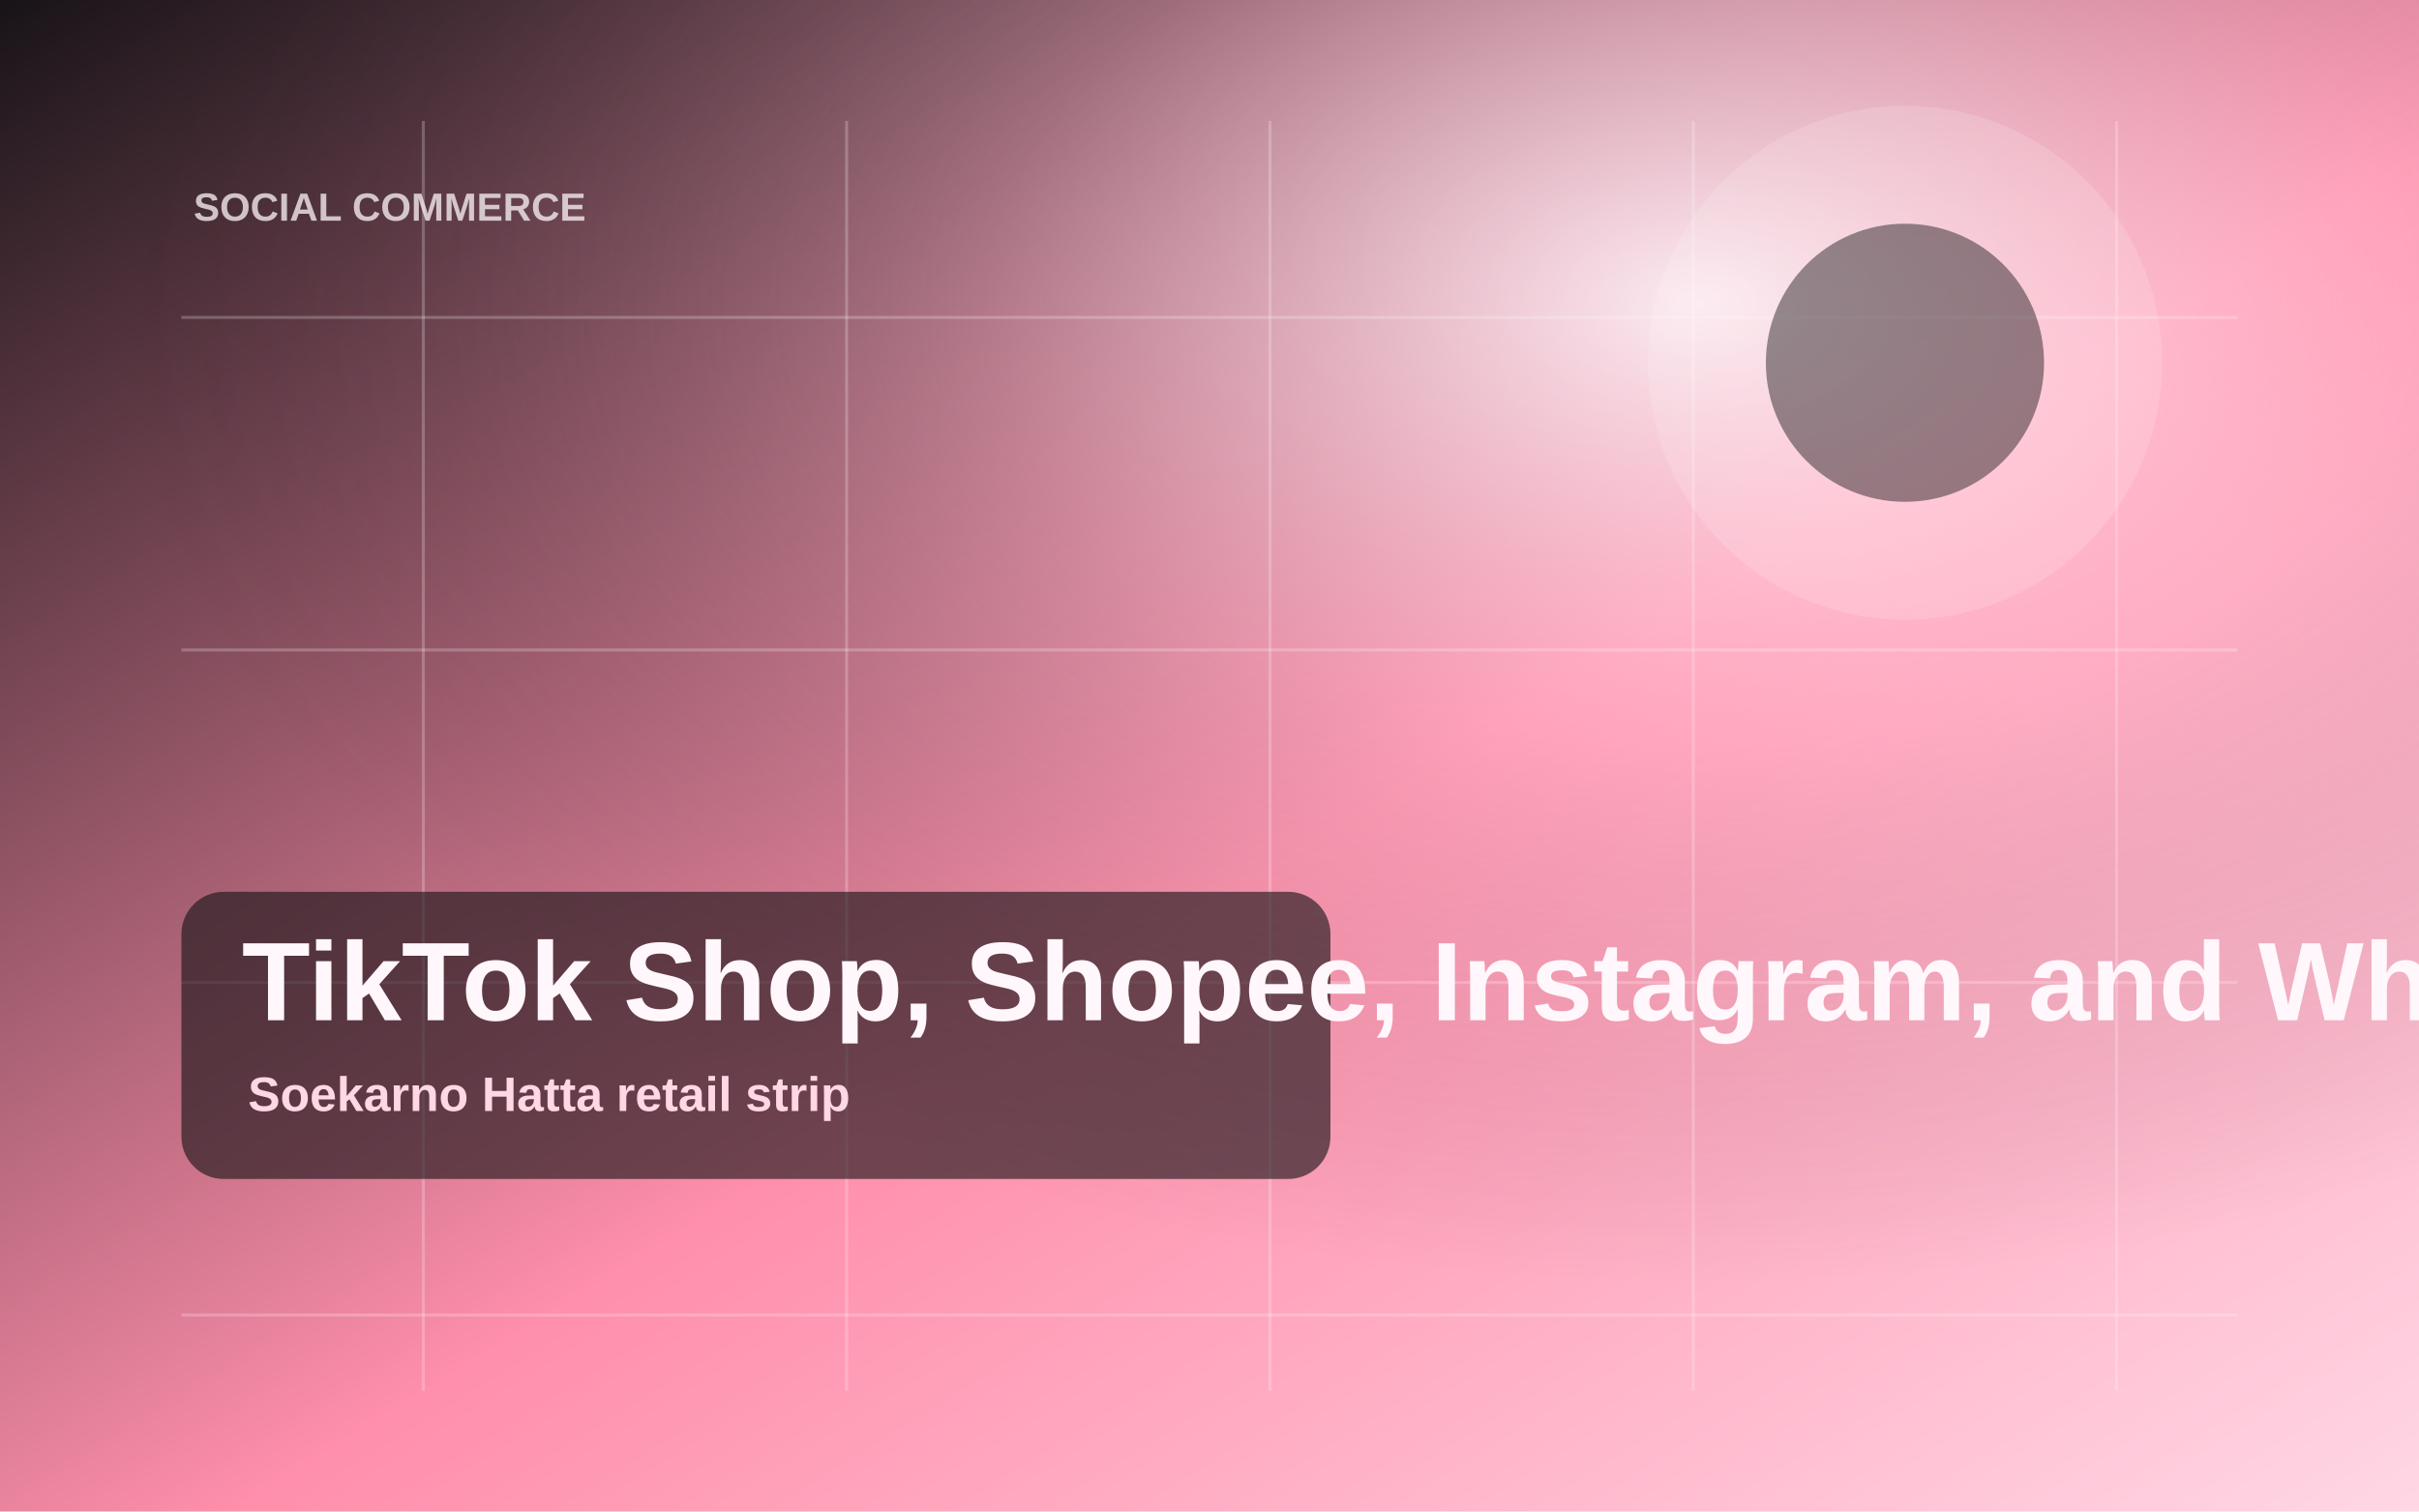
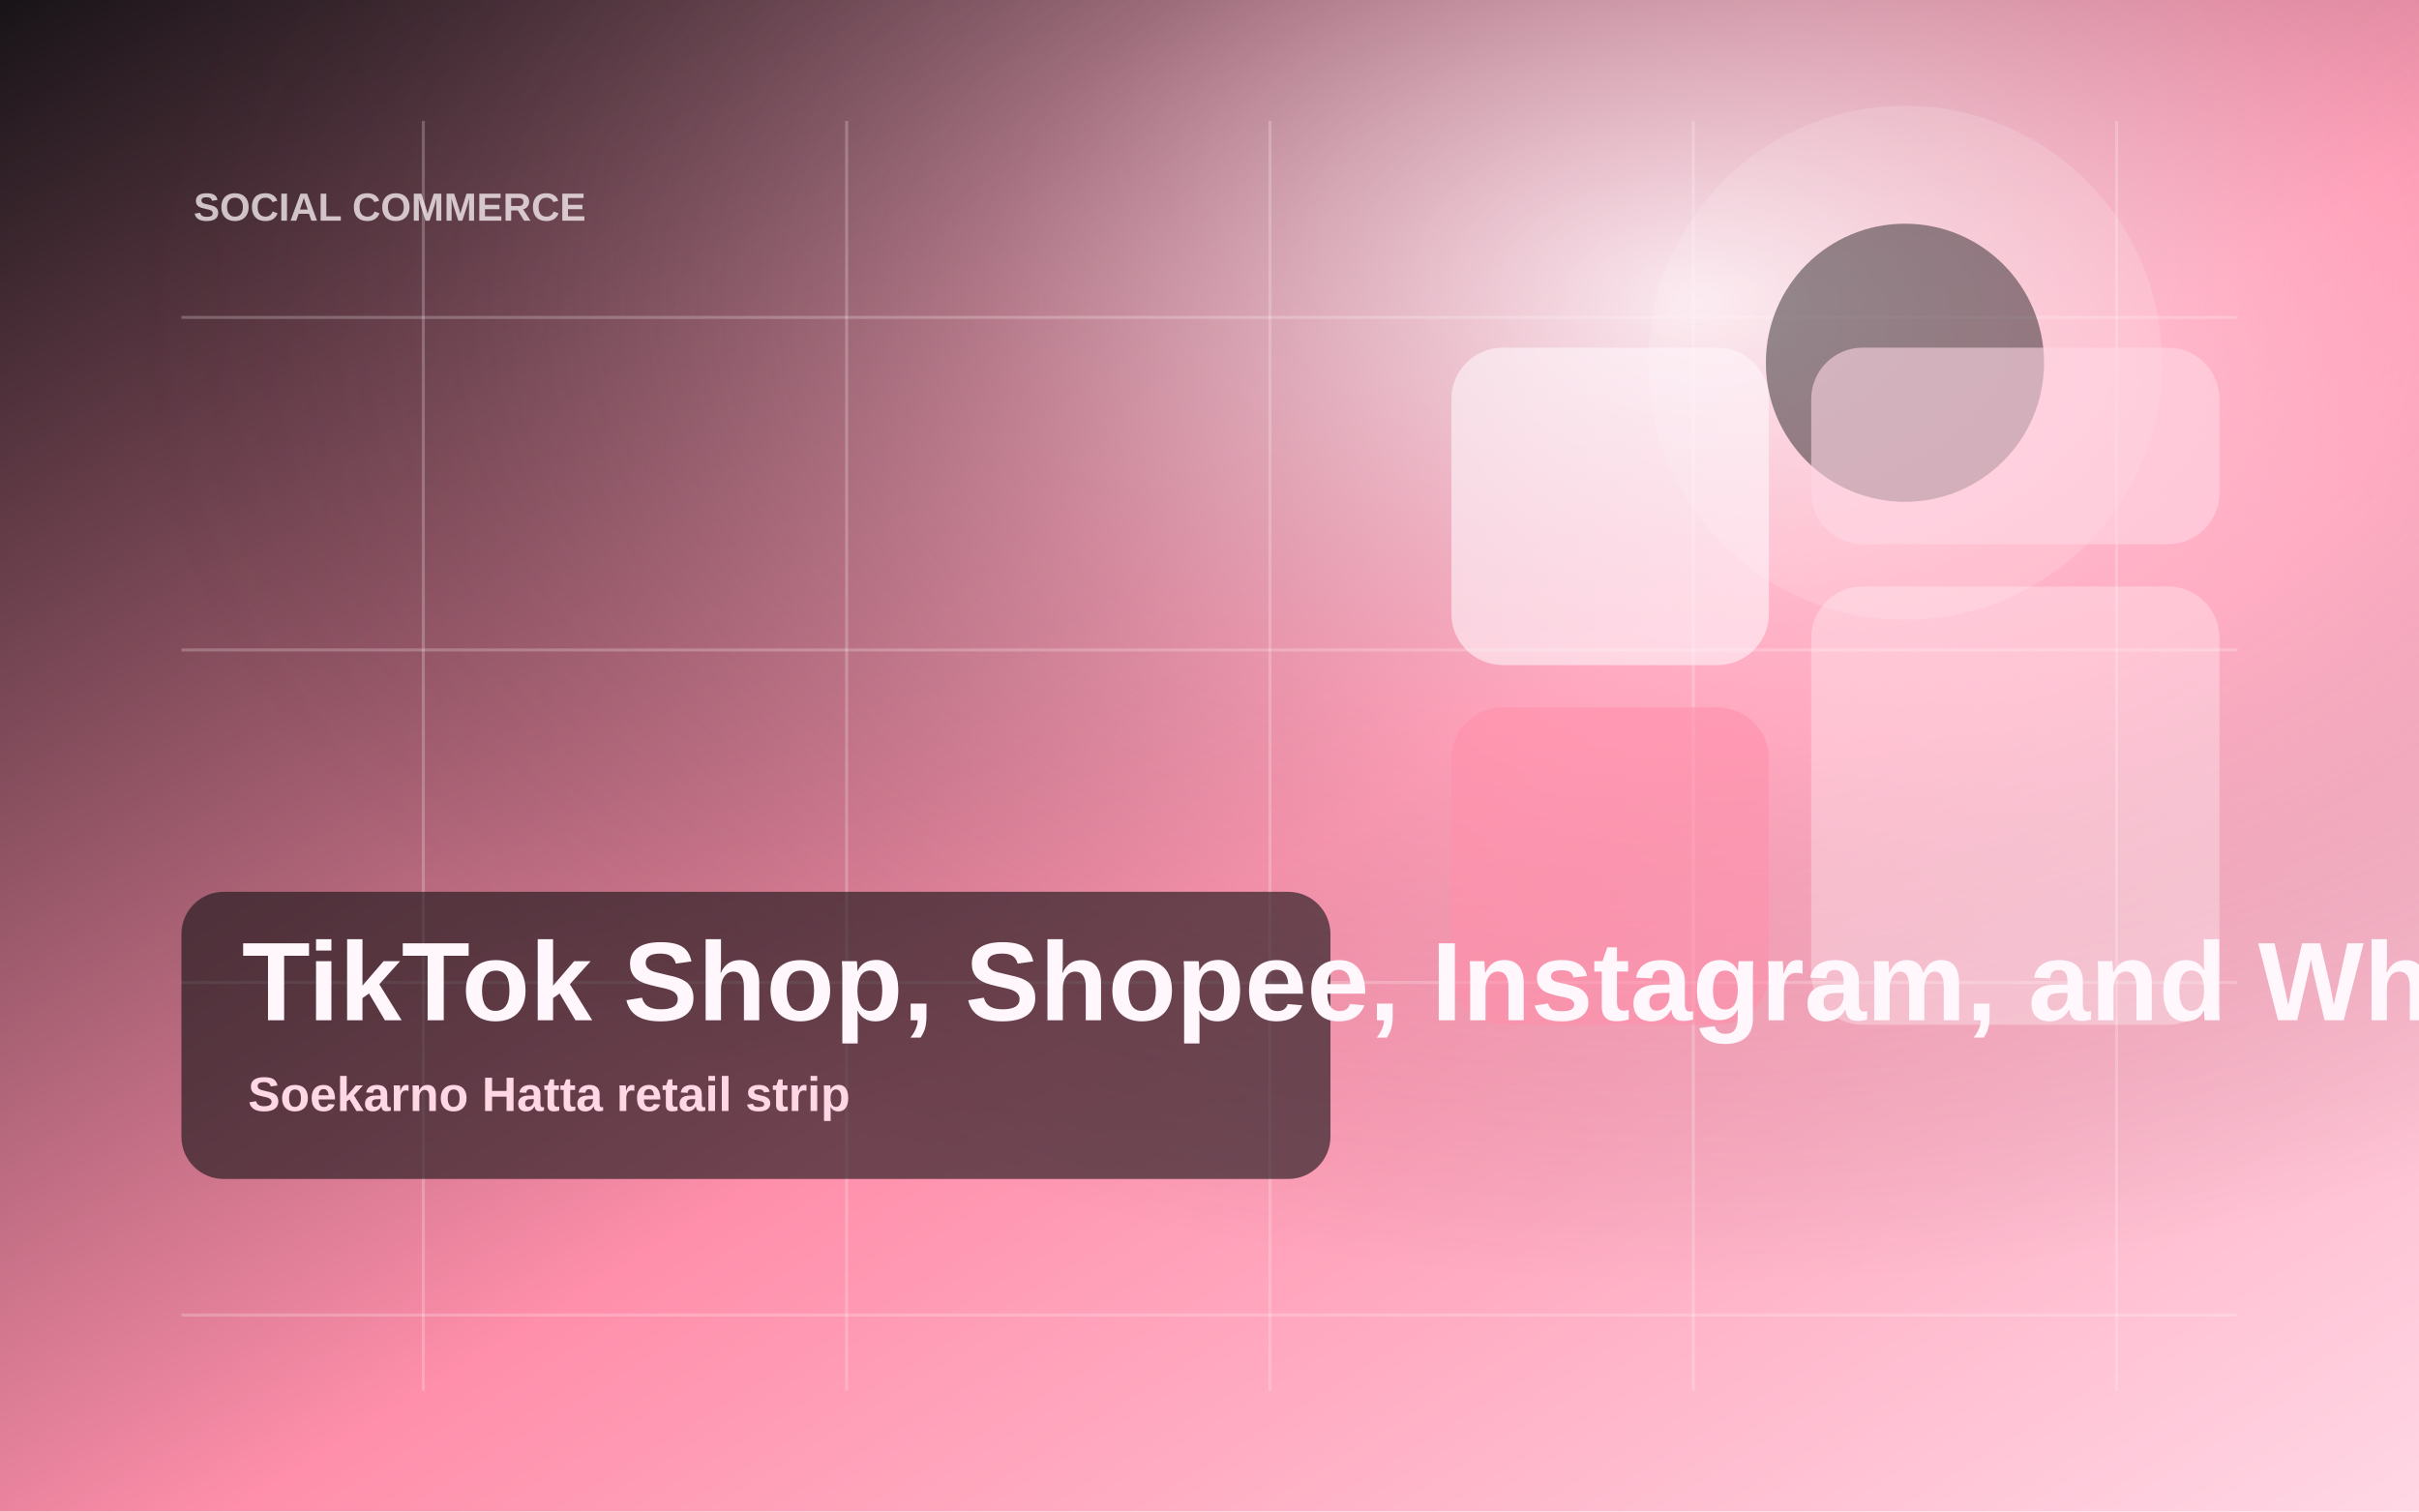
<svg xmlns="http://www.w3.org/2000/svg" width="1600" height="1000" viewBox="0 0 1600 1000" role="img" aria-label="TikTok Shop, Shopee, Instagram, and WhatsApp become one path.">
  <defs>
    <linearGradient id="bg" x1="0" x2="1" y1="0" y2="1">
      <stop offset="0" stop-color="#171317" />
      <stop offset="0.55" stop-color="#ff8fab" />
      <stop offset="1" stop-color="#ffd7e5" />
    </linearGradient>
    <radialGradient id="glow" cx="70%" cy="20%" r="65%">
      <stop offset="0" stop-color="#fff7fb" stop-opacity=".9" />
      <stop offset=".45" stop-color="#ffd7e5" stop-opacity=".25" />
      <stop offset="1" stop-color="#171317" stop-opacity="0" />
    </radialGradient>
  </defs>
  <rect width="1600" height="1000" fill="url(#bg)" />
  <rect width="1600" height="1000" fill="url(#glow)" />
  <g fill="none" stroke="#fff7fb" stroke-opacity=".24" stroke-width="2">
    <path d="M120 210 H1480 M120 430 H1480 M120 650 H1480 M120 870 H1480" />
    <path d="M280 80 V920 M560 80 V920 M840 80 V920 M1120 80 V920 M1400 80 V920" />
  </g>
  <circle cx="1260" cy="240" r="170" fill="#fff7fb" opacity=".16" />
  <circle cx="1260" cy="240" r="92" fill="#171317" opacity=".45" />
+   <g opacity=".58">
+     <rect x="960" y="230" width="210" height="210" rx="34" fill="#fff7fb" />
+     <rect x="1198" y="230" width="270" height="130" rx="34" fill="#ffd7e5" />
+     <rect x="1198" y="388" width="270" height="290" rx="34" fill="#fff7fb" opacity=".55" />
+     <rect x="960" y="468" width="210" height="210" rx="34" fill="#ff8fab" />
+   </g>
  <rect x="120" y="590" width="760" height="190" rx="28" fill="#171317" opacity=".62" />
  <text x="160" y="675" font-family="Arial, Helvetica, sans-serif" font-size="74" font-weight="900" fill="#fff7fb">TikTok Shop, Shopee, Instagram, and WhatsApp become one path.</text>
  <text x="164" y="735" font-family="Arial, Helvetica, sans-serif" font-size="32" font-weight="700" fill="#ffd7e5">Soekarno Hatta retail strip</text>
  <text x="128" y="146" font-family="Arial, Helvetica, sans-serif" font-size="26" font-weight="800" fill="#fff7fb" opacity=".74">SOCIAL COMMERCE</text>
</svg>
